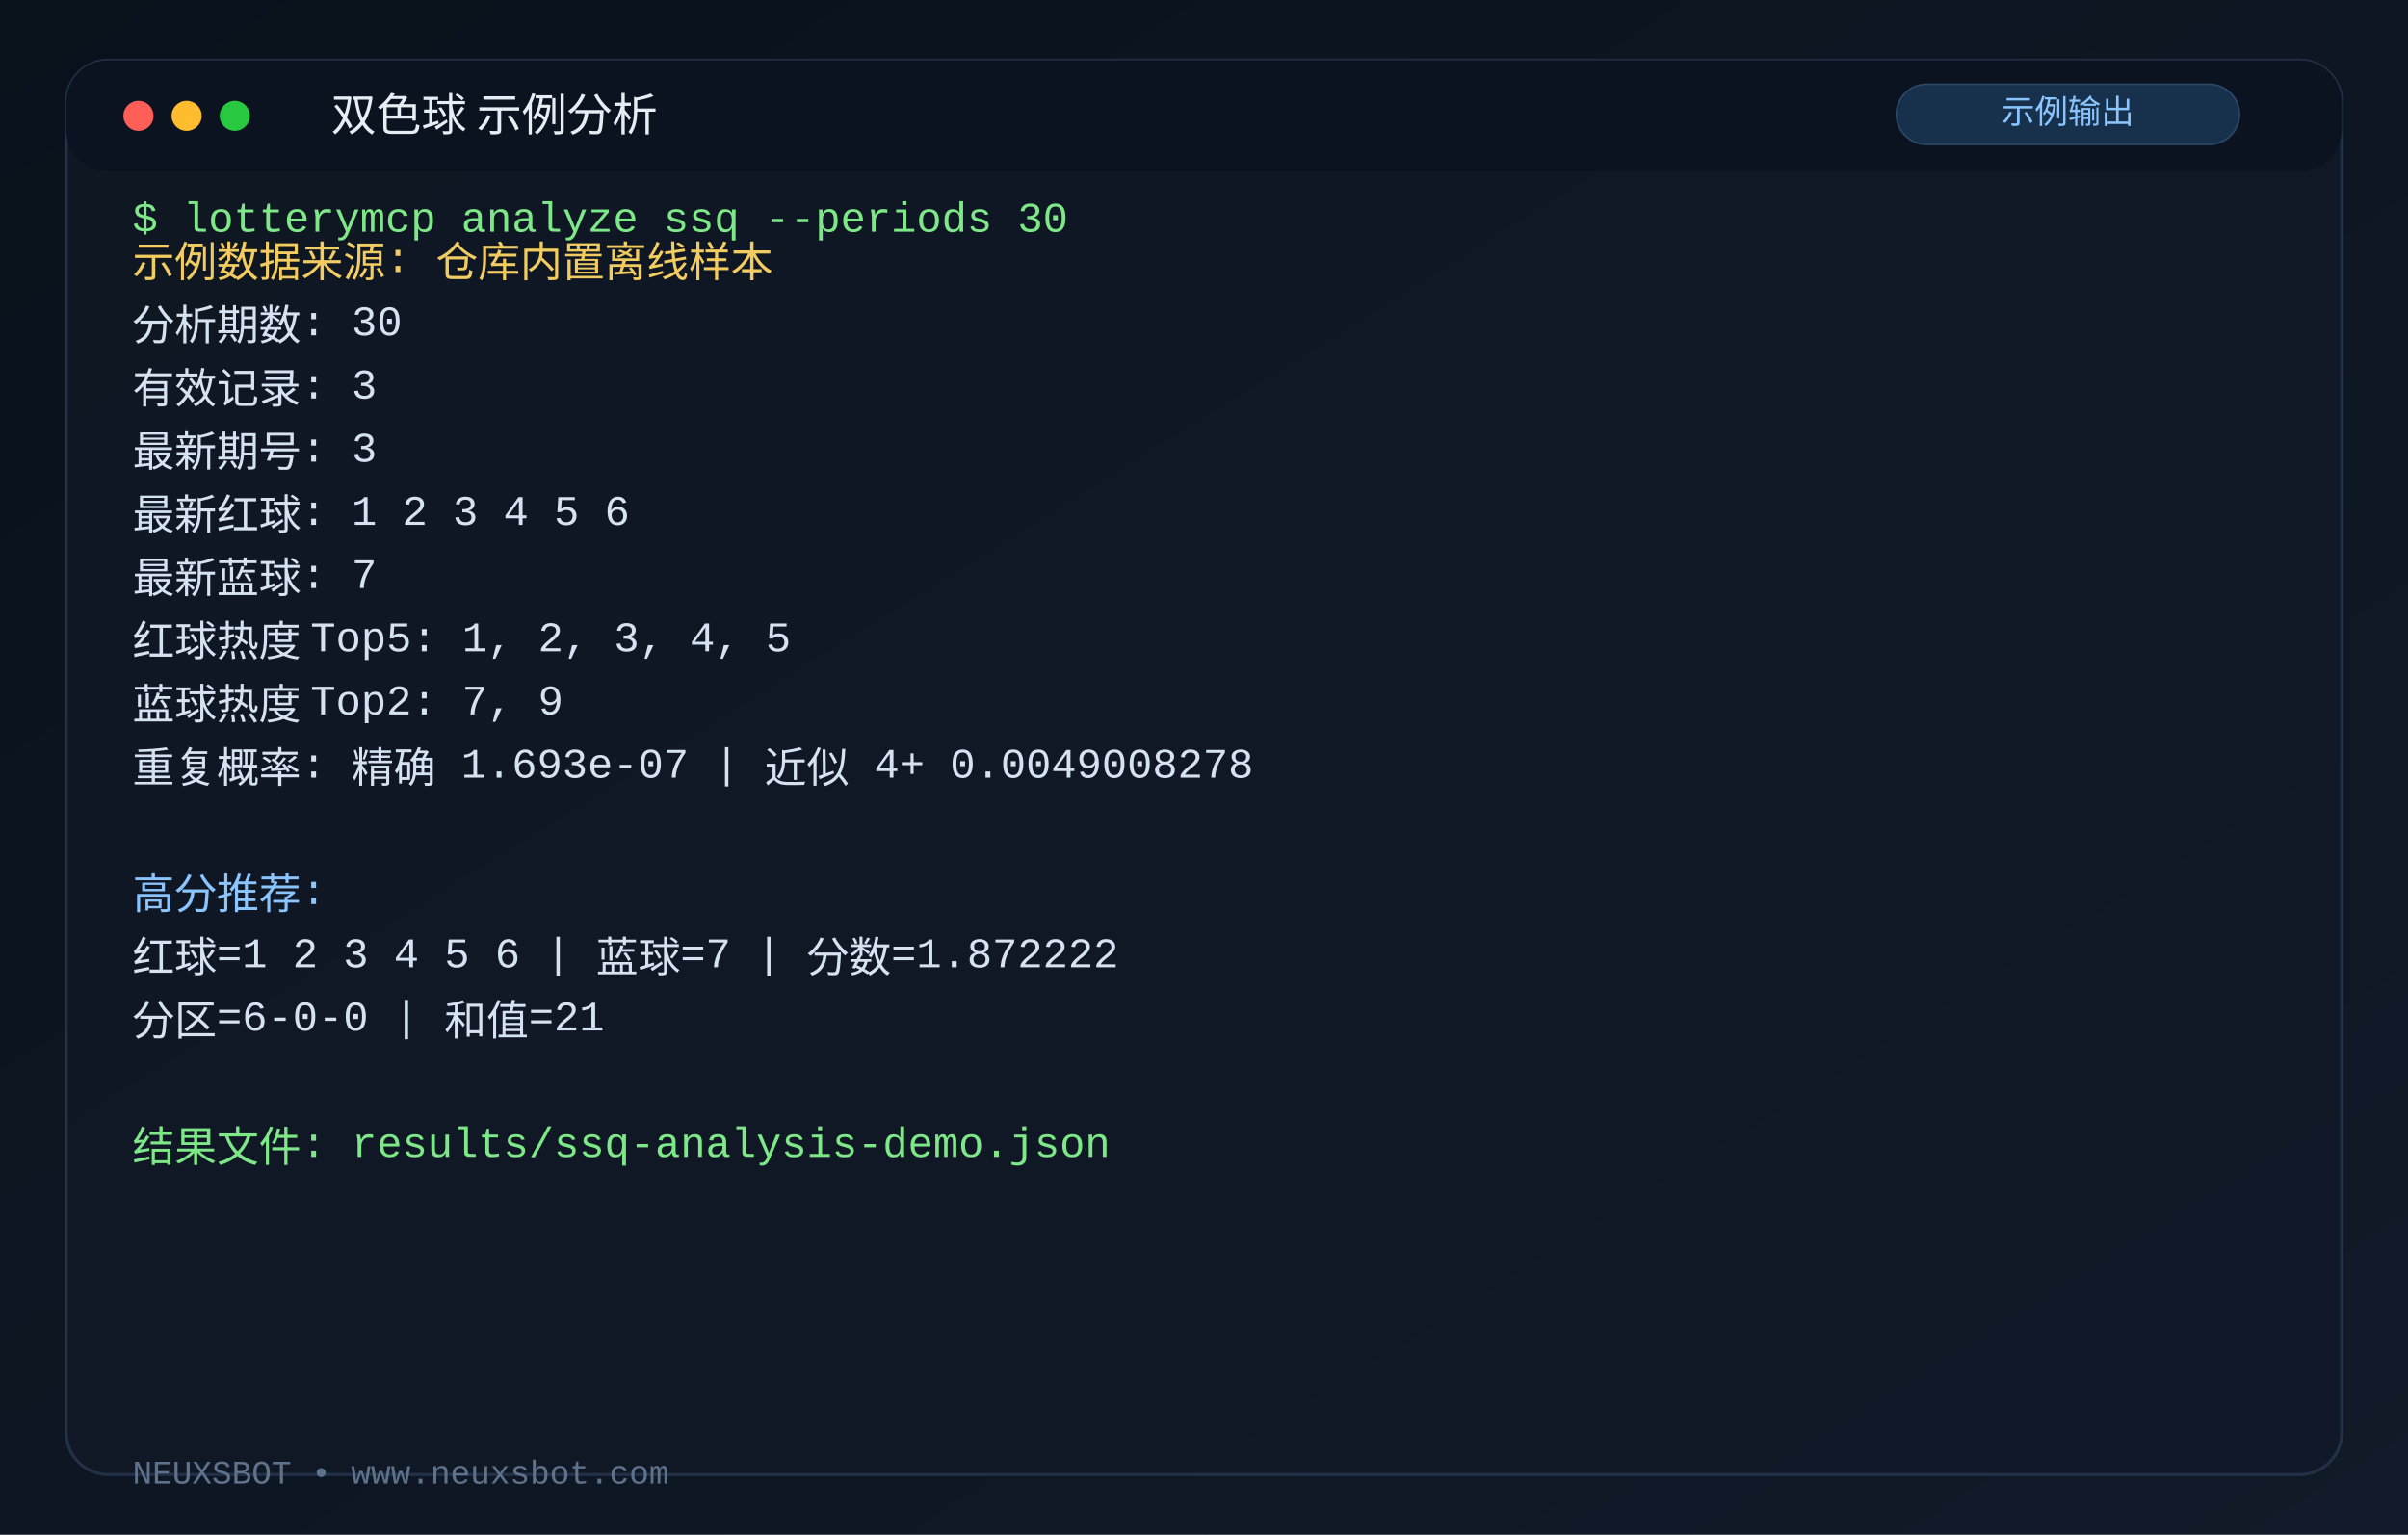
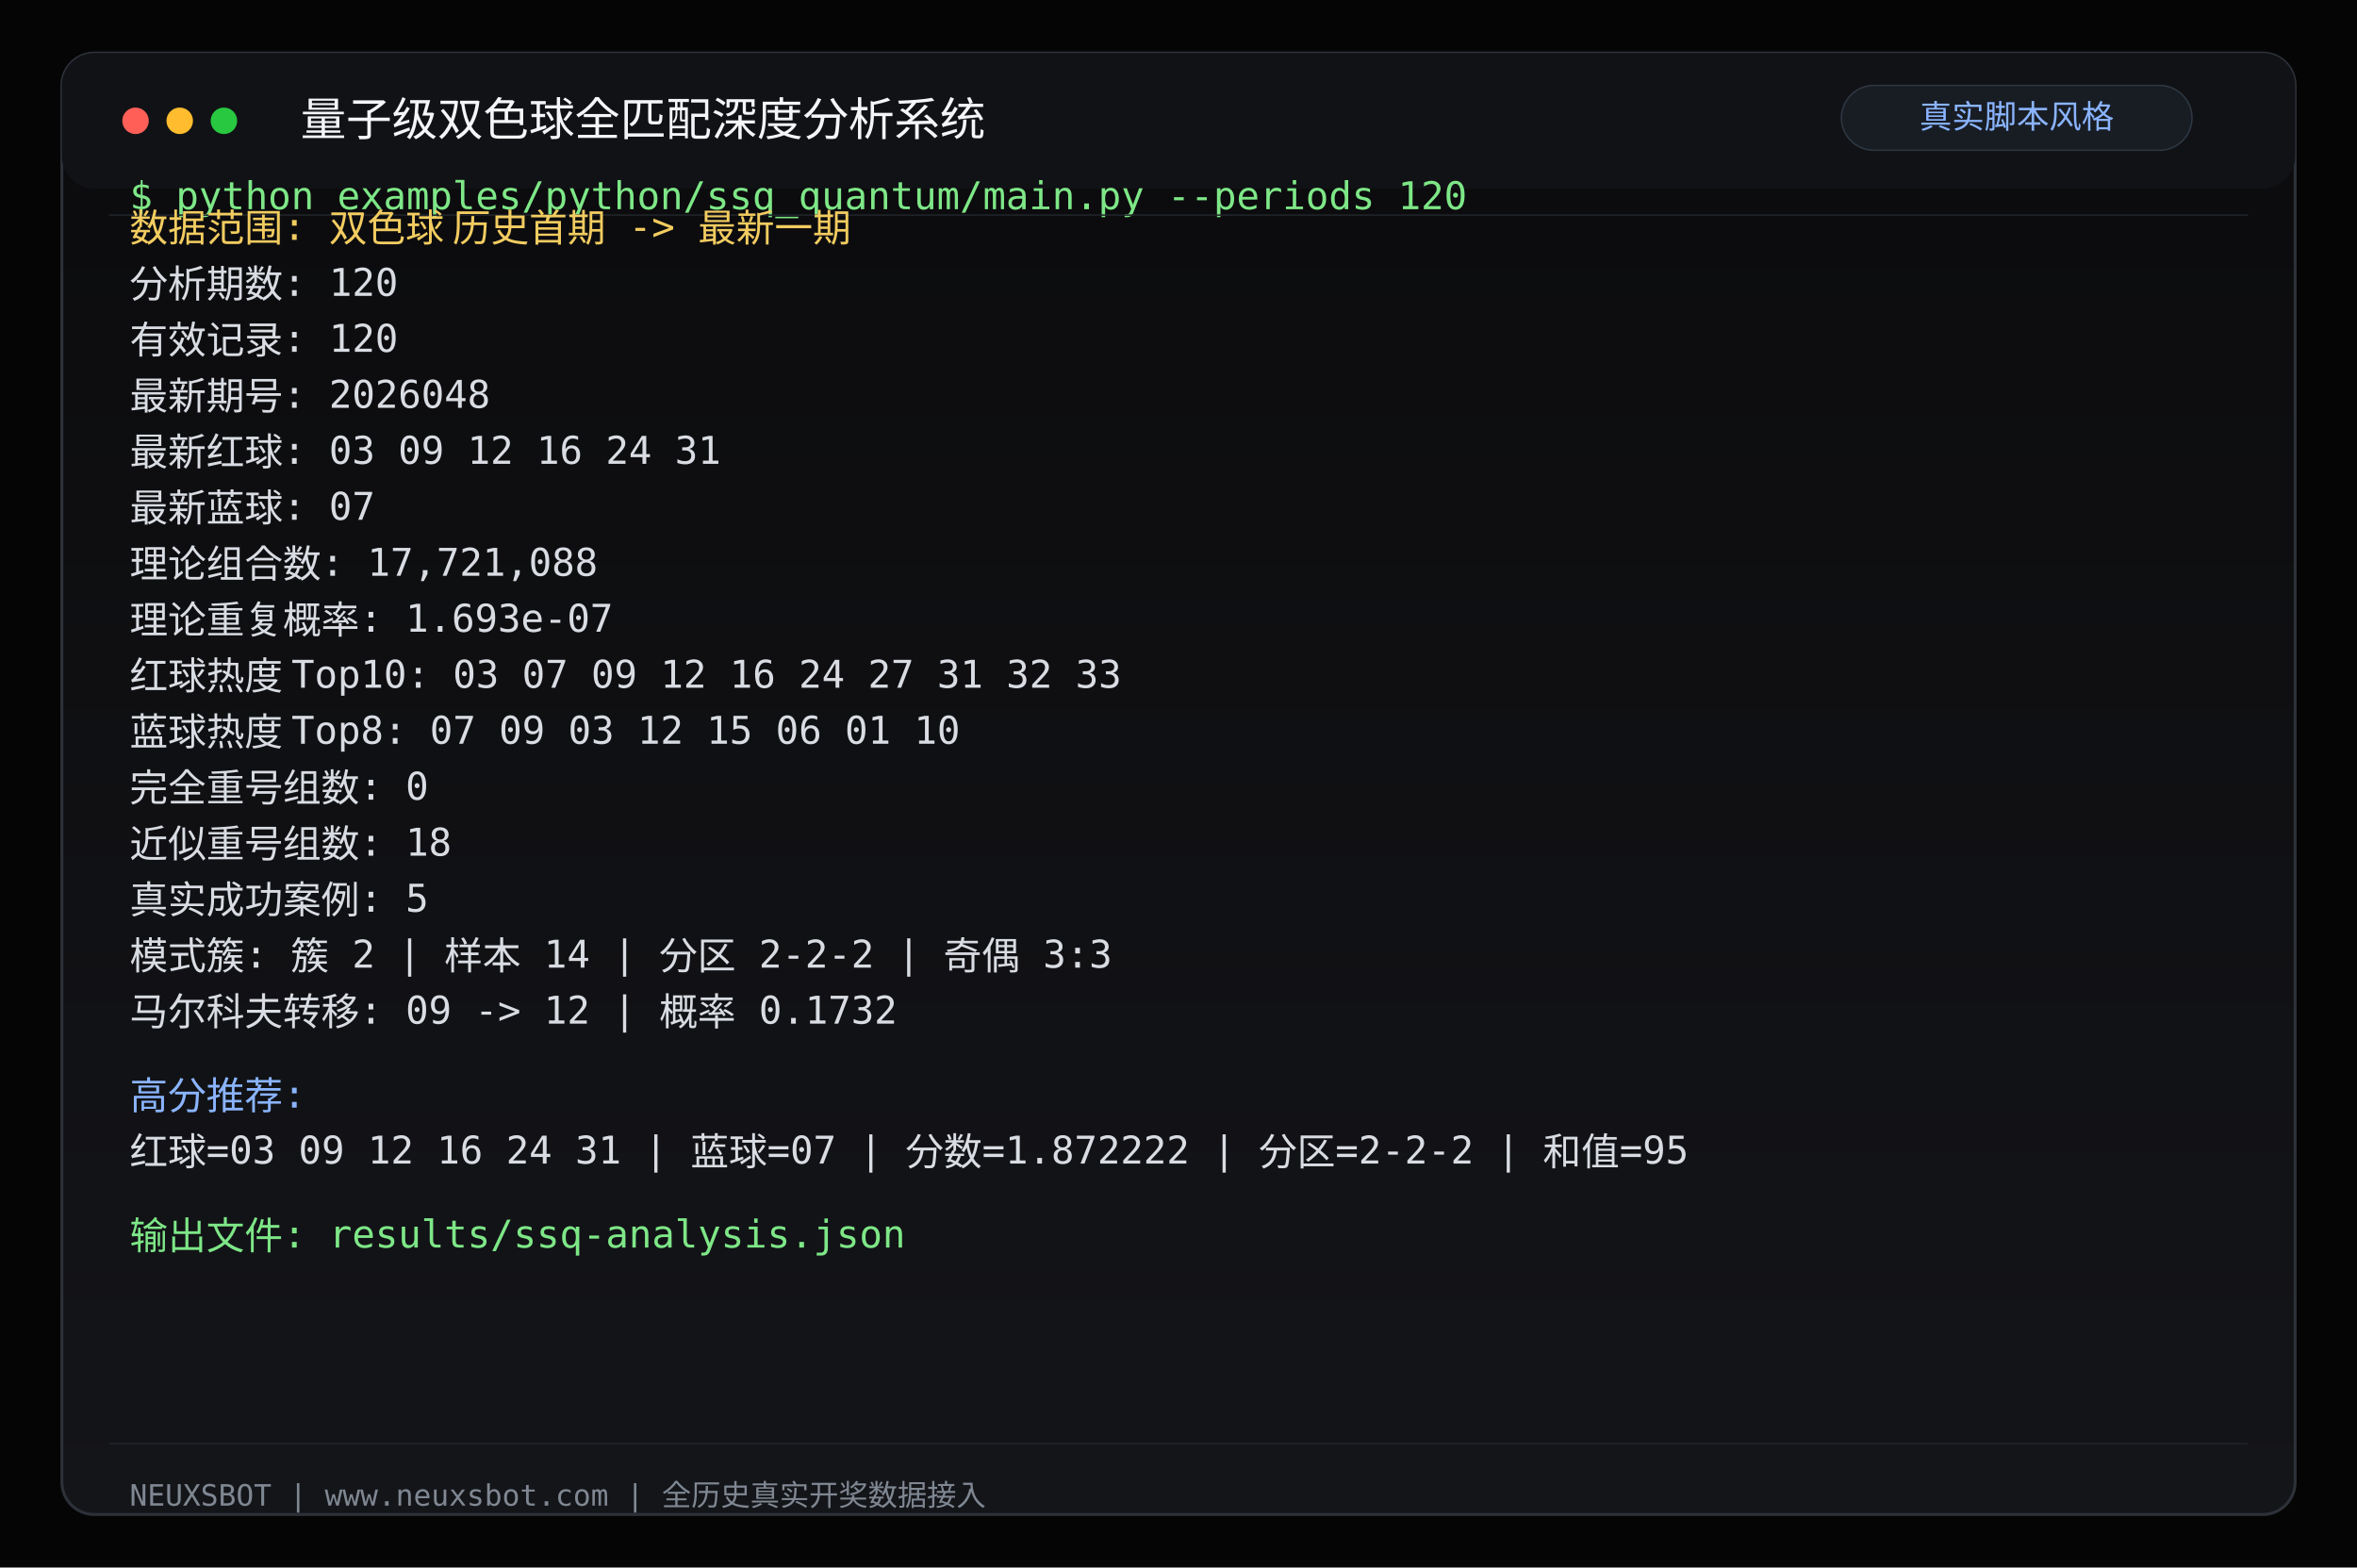
- <svg xmlns="http://www.w3.org/2000/svg" width="1600" height="1020" viewBox="0 0 1600 1020" fill="none">
+ <svg xmlns="http://www.w3.org/2000/svg" width="1600" height="1064" viewBox="0 0 1600 1064" fill="none">
  <defs>
-     <linearGradient id="bg" x1="0" y1="0" x2="1" y2="1">
-       <stop offset="0%" stop-color="#09111b" />
-       <stop offset="100%" stop-color="#111b29" />
-     </linearGradient>
-     <linearGradient id="panel" x1="0" y1="0" x2="1" y2="1">
-       <stop offset="0%" stop-color="#0f1723" />
-       <stop offset="100%" stop-color="#111827" />
+     <linearGradient id="bg" x1="0" y1="0" x2="0" y2="1">
+       <stop offset="0%" stop-color="#0b0b0d" />
+       <stop offset="100%" stop-color="#141519" />
    </linearGradient>
  </defs>
-   <rect width="1600" height="100%" fill="url(#bg)" />
-   <rect x="44" y="40" width="1512" height="940" rx="28" fill="url(#panel)" stroke="#223147" stroke-width="2" />
-   <rect x="44" y="40" width="1512" height="74" rx="28" fill="#0b1220" />
-   <circle cx="92" cy="77" r="10" fill="#ff5f57" />
-   <circle cx="124" cy="77" r="10" fill="#febc2e" />
-   <circle cx="156" cy="77" r="10" fill="#28c840" />
-   <text x="220" y="87" fill="#e6edf3" font-size="30" font-family="Consolas, Monaco, 'Courier New', monospace">双色球 示例分析</text>
-   <rect x="1260" y="56" width="228" height="40" rx="20" fill="#17314c" stroke="#2d4b69" />
-   <text x="1374" y="82" text-anchor="middle" fill="#8bc5ff" font-size="22" font-family="Consolas, Monaco, 'Courier New', monospace">示例输出</text>
-   <text x="88" y="154" fill="#7ee787" font-size="28" font-family="Consolas, Monaco, 'Courier New', monospace">$ lotterymcp analyze ssq --periods 30</text>
-   <text x="88" y="184" fill="#f2cc60" font-size="28" font-family="Consolas, Monaco, 'Courier New', monospace">示例数据来源: 仓库内置离线样本</text>
-   <text x="88" y="226" fill="#d7e2f0" font-size="28" font-family="Consolas, Monaco, 'Courier New', monospace">分析期数: 30</text>
-   <text x="88" y="268" fill="#d7e2f0" font-size="28" font-family="Consolas, Monaco, 'Courier New', monospace">有效记录: 3</text>
-   <text x="88" y="310" fill="#d7e2f0" font-size="28" font-family="Consolas, Monaco, 'Courier New', monospace">最新期号: 3</text>
-   <text x="88" y="352" fill="#d7e2f0" font-size="28" font-family="Consolas, Monaco, 'Courier New', monospace">最新红球: 1 2 3 4 5 6</text>
-   <text x="88" y="394" fill="#d7e2f0" font-size="28" font-family="Consolas, Monaco, 'Courier New', monospace">最新蓝球: 7</text>
-   <text x="88" y="436" fill="#d7e2f0" font-size="28" font-family="Consolas, Monaco, 'Courier New', monospace">红球热度 Top5: 1, 2, 3, 4, 5</text>
-   <text x="88" y="478" fill="#d7e2f0" font-size="28" font-family="Consolas, Monaco, 'Courier New', monospace">蓝球热度 Top2: 7, 9</text>
-   <text x="88" y="520" fill="#d7e2f0" font-size="28" font-family="Consolas, Monaco, 'Courier New', monospace">重复概率: 精确 1.693e-07 | 近似 4+ 0.0049008278</text>
-   <text x="88" y="562" fill="#d7e2f0" font-size="28" font-family="Consolas, Monaco, 'Courier New', monospace" />
-   <text x="88" y="604" fill="#8bc5ff" font-size="28" font-family="Consolas, Monaco, 'Courier New', monospace">高分推荐:</text>
-   <text x="88" y="646" fill="#d7e2f0" font-size="28" font-family="Consolas, Monaco, 'Courier New', monospace">  红球=1 2 3 4 5 6 | 蓝球=7 | 分数=1.872222</text>
-   <text x="88" y="688" fill="#d7e2f0" font-size="28" font-family="Consolas, Monaco, 'Courier New', monospace">  分区=6-0-0 | 和值=21</text>
-   <text x="88" y="730" fill="#d7e2f0" font-size="28" font-family="Consolas, Monaco, 'Courier New', monospace" />
-   <text x="88" y="772" fill="#7ee787" font-size="28" font-family="Consolas, Monaco, 'Courier New', monospace">结果文件: results/ssq-analysis-demo.json</text>
-   <text x="88" y="986" fill="#5f728c" font-size="22" font-family="Consolas, Monaco, 'Courier New', monospace">NEUXSBOT • www.neuxsbot.com</text>
+   <rect width="1600" height="1064" fill="#050505" />
+   <rect x="42" y="36" width="1516" height="992" rx="22" fill="url(#bg)" stroke="#2d3139" stroke-width="2" />
+   <rect x="42" y="36" width="1516" height="92" rx="22" fill="#111216" />
+   <circle cx="92" cy="82" r="9" fill="#ff5f57" />
+   <circle cx="122" cy="82" r="9" fill="#febc2e" />
+   <circle cx="152" cy="82" r="9" fill="#28c840" />
+   <text x="204" y="92" fill="#f3f5f7" font-size="31" font-family="Consolas, Cascadia Mono, Microsoft YaHei UI, monospace">量子级双色球全匹配深度分析系统</text>
+   <rect x="1250" y="58" width="238" height="44" rx="22" fill="#181d24" stroke="#2d3742" />
+   <text x="1369" y="87" text-anchor="middle" fill="#8ab4ff" font-size="22" font-family="Consolas, Cascadia Mono, Microsoft YaHei UI, monospace">真实脚本风格</text>
+   <text x="88" y="142" fill="#7ee787" font-size="26" font-family="Consolas, Cascadia Mono, Microsoft YaHei UI, monospace">$ python examples/python/ssq_quantum/main.py --periods 120</text>
+   <line x1="74" y1="146" x2="1526" y2="146" stroke="#20242b" stroke-width="1" />
+   <text x="88" y="164" fill="#f2cc60" font-size="26" font-family="Consolas, Cascadia Mono, Microsoft YaHei UI, monospace">数据范围: 双色球 历史首期 -&gt; 最新一期</text>
+   <text x="88" y="202" fill="#d9dde3" font-size="26" font-family="Consolas, Cascadia Mono, Microsoft YaHei UI, monospace">分析期数: 120</text>
+   <text x="88" y="240" fill="#d9dde3" font-size="26" font-family="Consolas, Cascadia Mono, Microsoft YaHei UI, monospace">有效记录: 120</text>
+   <text x="88" y="278" fill="#d9dde3" font-size="26" font-family="Consolas, Cascadia Mono, Microsoft YaHei UI, monospace">最新期号: 2026048</text>
+   <text x="88" y="316" fill="#d9dde3" font-size="26" font-family="Consolas, Cascadia Mono, Microsoft YaHei UI, monospace">最新红球: 03 09 12 16 24 31</text>
+   <text x="88" y="354" fill="#d9dde3" font-size="26" font-family="Consolas, Cascadia Mono, Microsoft YaHei UI, monospace">最新蓝球: 07</text>
+   <text x="88" y="392" fill="#d9dde3" font-size="26" font-family="Consolas, Cascadia Mono, Microsoft YaHei UI, monospace">理论组合数: 17,721,088</text>
+   <text x="88" y="430" fill="#d9dde3" font-size="26" font-family="Consolas, Cascadia Mono, Microsoft YaHei UI, monospace">理论重复概率: 1.693e-07</text>
+   <text x="88" y="468" fill="#d9dde3" font-size="26" font-family="Consolas, Cascadia Mono, Microsoft YaHei UI, monospace">红球热度 Top10: 03 07 09 12 16 24 27 31 32 33</text>
+   <text x="88" y="506" fill="#d9dde3" font-size="26" font-family="Consolas, Cascadia Mono, Microsoft YaHei UI, monospace">蓝球热度 Top8: 07 09 03 12 15 06 01 10</text>
+   <text x="88" y="544" fill="#d9dde3" font-size="26" font-family="Consolas, Cascadia Mono, Microsoft YaHei UI, monospace">完全重号组数: 0</text>
+   <text x="88" y="582" fill="#d9dde3" font-size="26" font-family="Consolas, Cascadia Mono, Microsoft YaHei UI, monospace">近似重号组数: 18</text>
+   <text x="88" y="620" fill="#d9dde3" font-size="26" font-family="Consolas, Cascadia Mono, Microsoft YaHei UI, monospace">真实成功案例: 5</text>
+   <text x="88" y="658" fill="#d9dde3" font-size="26" font-family="Consolas, Cascadia Mono, Microsoft YaHei UI, monospace">模式簇: 簇 2 | 样本 14 | 分区 2-2-2 | 奇偶 3:3</text>
+   <text x="88" y="696" fill="#d9dde3" font-size="26" font-family="Consolas, Cascadia Mono, Microsoft YaHei UI, monospace">马尔科夫转移: 09 -&gt; 12 | 概率 0.1732</text>
+   <text x="88" y="753" fill="#8ab4ff" font-size="26" font-family="Consolas, Cascadia Mono, Microsoft YaHei UI, monospace">高分推荐:</text>
+   <text x="88" y="791" fill="#d9dde3" font-size="26" font-family="Consolas, Cascadia Mono, Microsoft YaHei UI, monospace">  红球=03 09 12 16 24 31 | 蓝球=07 | 分数=1.872222 | 分区=2-2-2 | 和值=95</text>
+   <text x="88" y="848" fill="#7ee787" font-size="26" font-family="Consolas, Cascadia Mono, Microsoft YaHei UI, monospace">输出文件: results/ssq-analysis.json</text>
+   <line x1="74" y1="980" x2="1526" y2="980" stroke="#20242b" stroke-width="1" />
+   <text x="88" y="1022" fill="#7f8792" font-size="20" font-family="Consolas, Cascadia Mono, Microsoft YaHei UI, monospace">NEUXSBOT | www.neuxsbot.com | 全历史真实开奖数据接入</text>
</svg>
